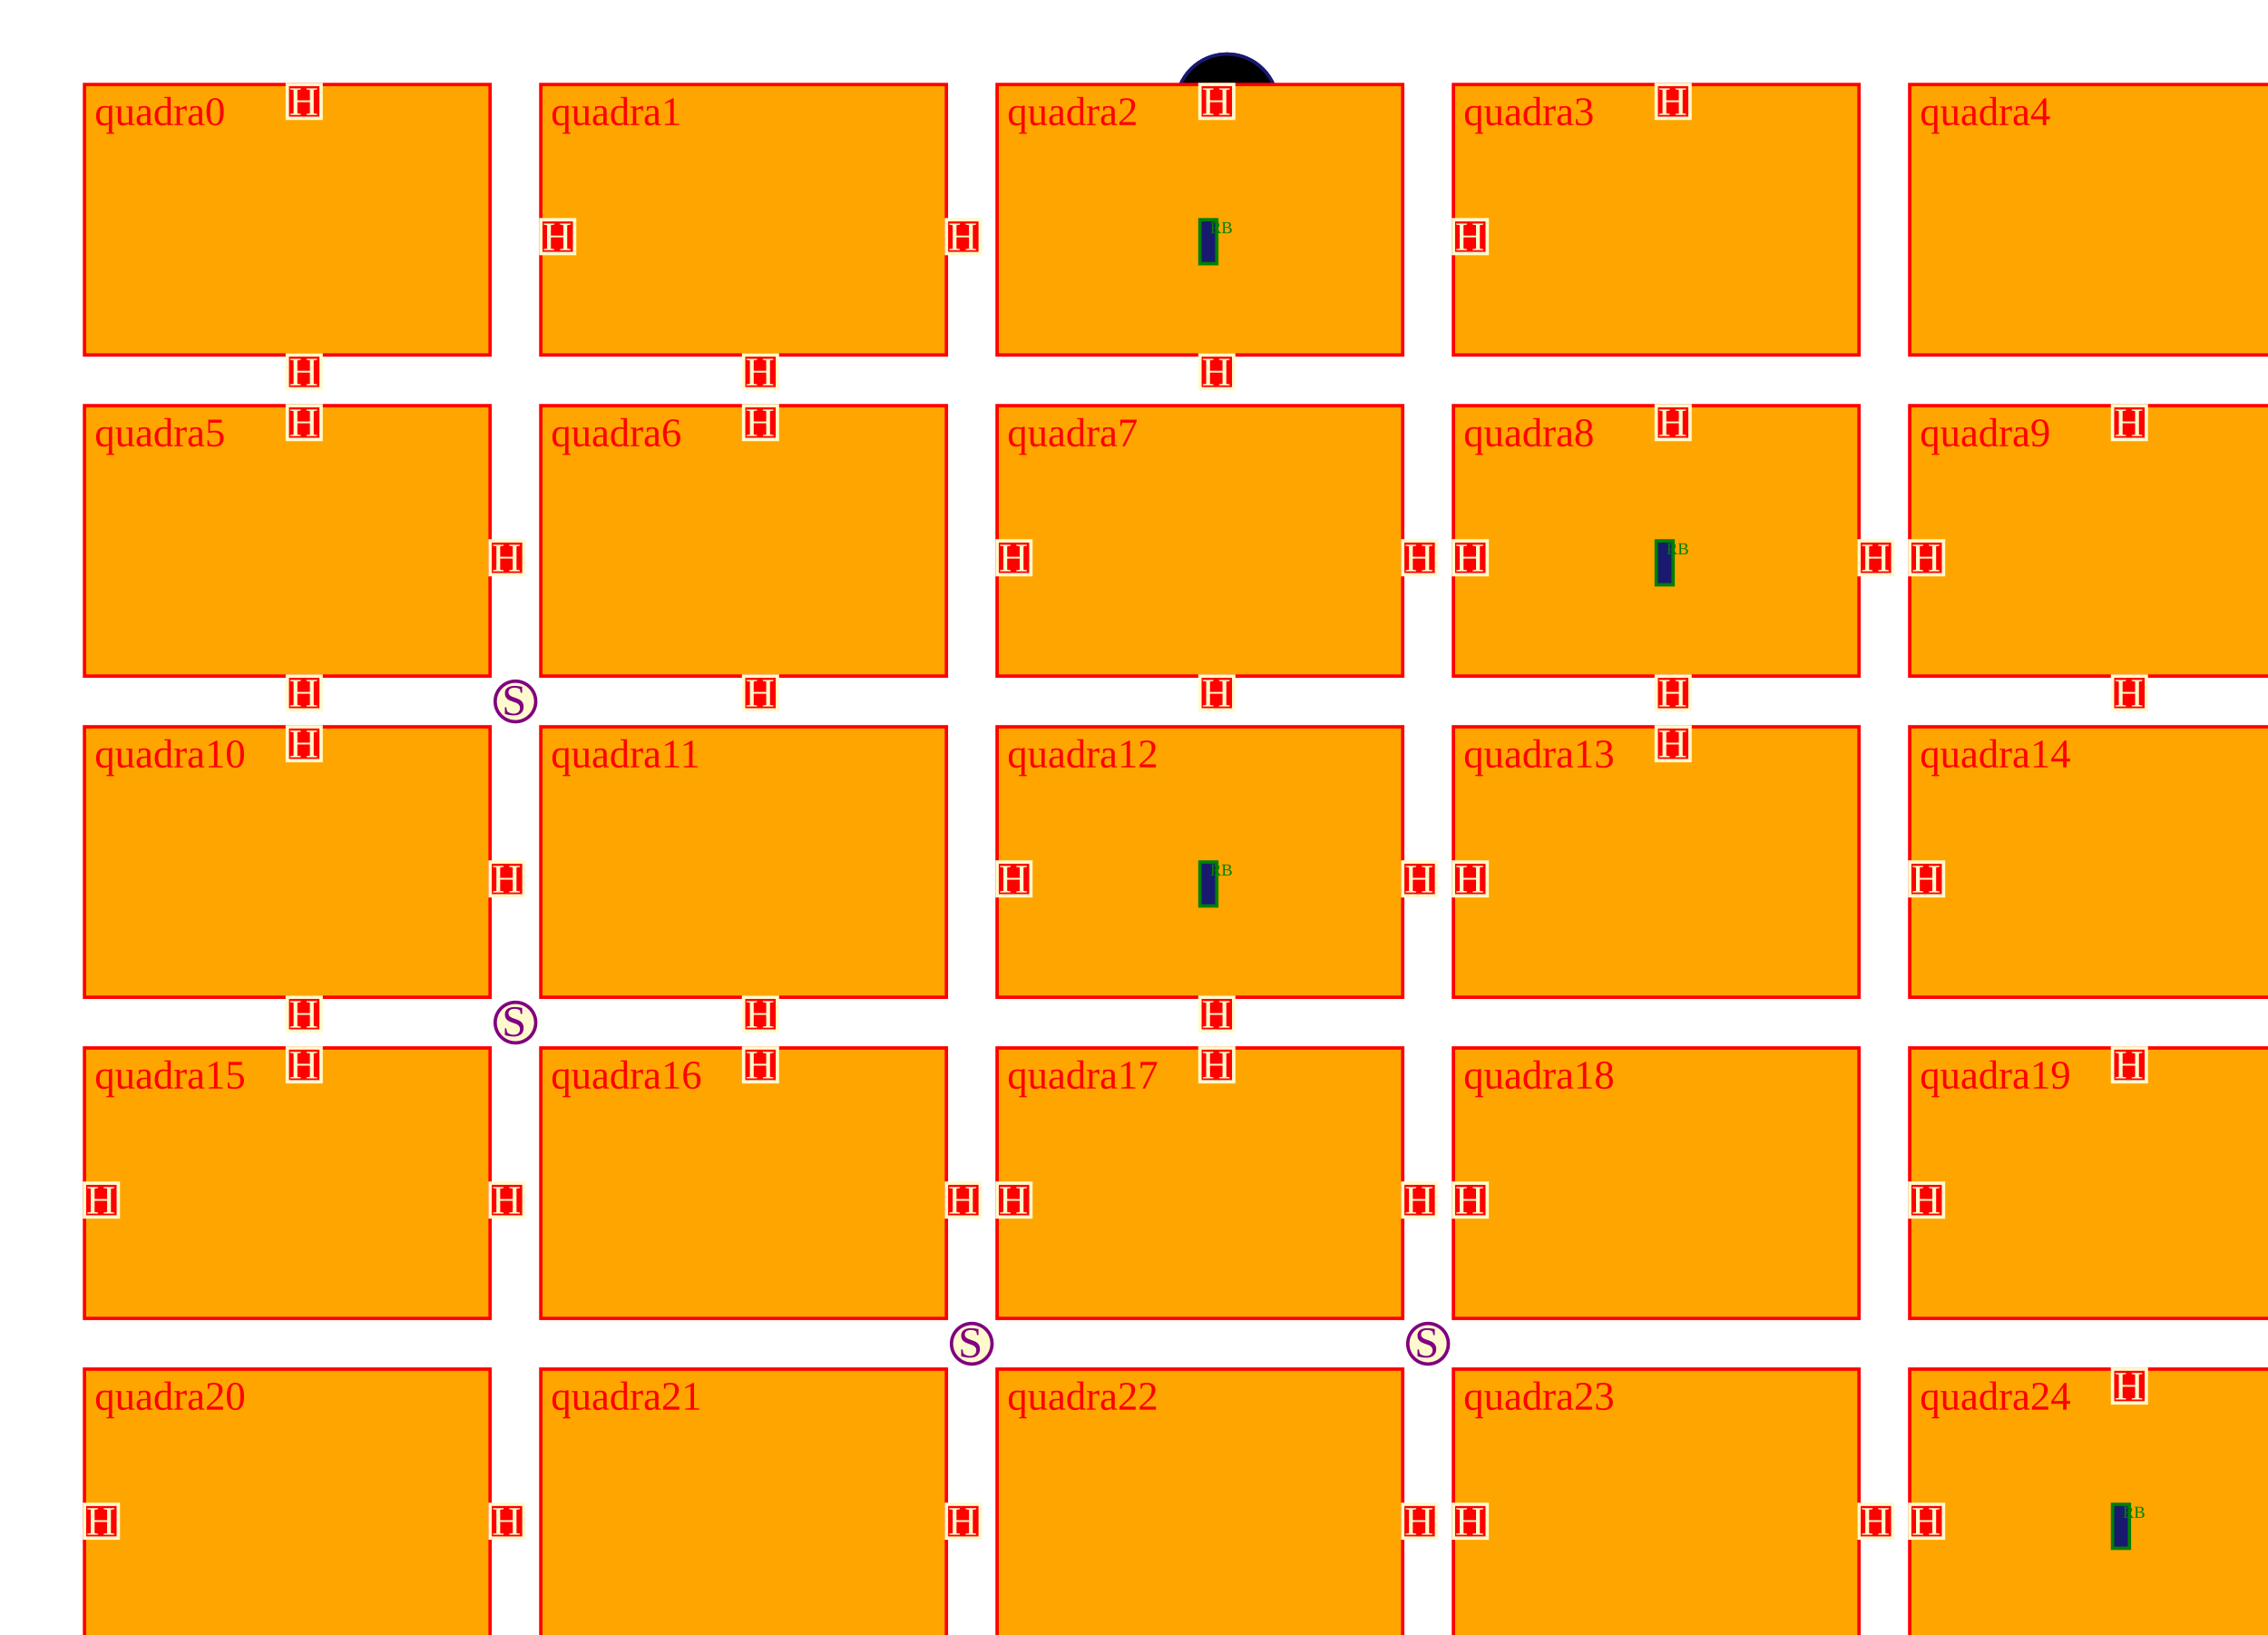
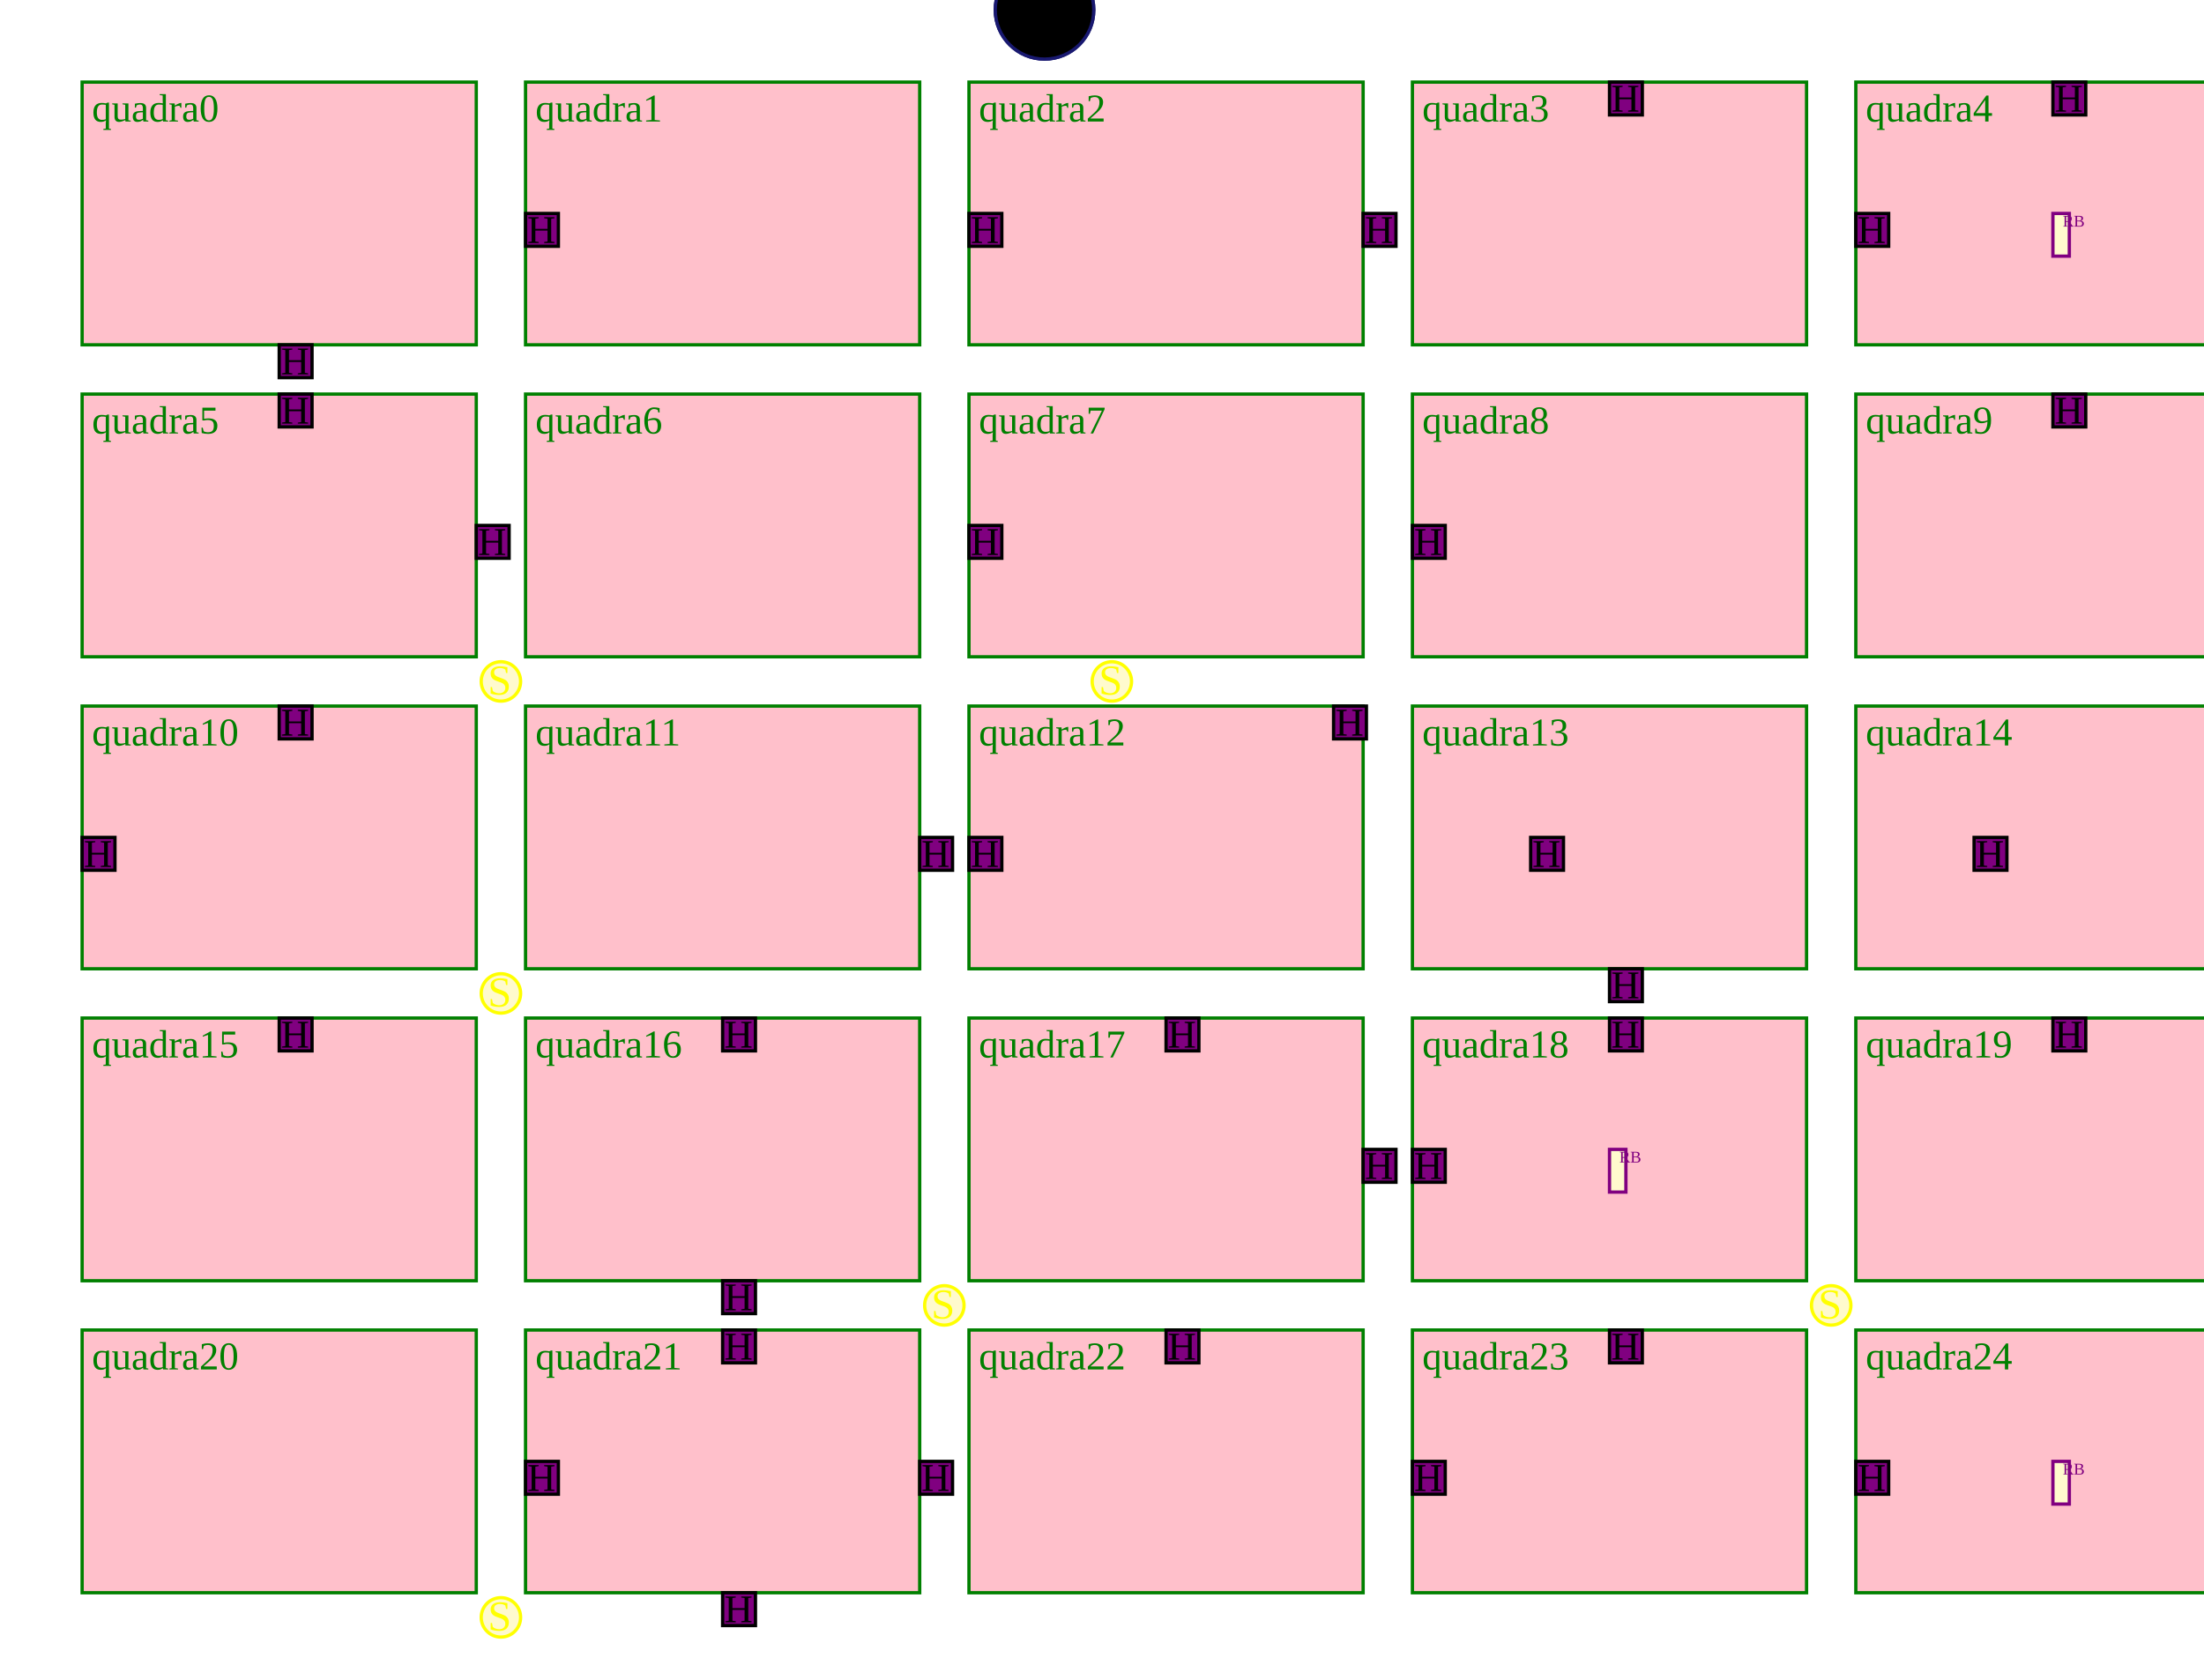
<svg>
-   <circle cx="363" cy="31" r="15" fill="black" stroke="midnightblue" stroke-width="1" />
-   <rect x="66" y="220" width="30" height="30" fill="black" stroke="midnightblue" stroke-width="1" />
-   <circle cx="363" cy="31" r="15" fill="black" stroke="midnightblue" stroke-width="1" />
-   <rect x="66" y="220" width="30" height="30" fill="black" stroke="midnightblue" stroke-width="1" />
-   <rect x="25" y="25" width="120" height="80" fill="orange" stroke="red" stroke-width="1" />
-   <text x="28" y="37" font-size="12" fill="red"> quadra0 </text>
-   <rect x="160" y="25" width="120" height="80" fill="orange" stroke="red" stroke-width="1" />
-   <text x="163" y="37" font-size="12" fill="red"> quadra1 </text>
-   <rect x="295" y="25" width="120" height="80" fill="orange" stroke="red" stroke-width="1" />
-   <text x="298" y="37" font-size="12" fill="red"> quadra2 </text>
-   <rect x="430" y="25" width="120" height="80" fill="orange" stroke="red" stroke-width="1" />
-   <text x="433" y="37" font-size="12" fill="red"> quadra3 </text>
-   <rect x="565" y="25" width="120" height="80" fill="orange" stroke="red" stroke-width="1" />
-   <text x="568" y="37" font-size="12" fill="red"> quadra4 </text>
-   <rect x="25" y="120" width="120" height="80" fill="orange" stroke="red" stroke-width="1" />
-   <text x="28" y="132" font-size="12" fill="red"> quadra5 </text>
-   <rect x="160" y="120" width="120" height="80" fill="orange" stroke="red" stroke-width="1" />
-   <text x="163" y="132" font-size="12" fill="red"> quadra6 </text>
-   <rect x="295" y="120" width="120" height="80" fill="orange" stroke="red" stroke-width="1" />
-   <text x="298" y="132" font-size="12" fill="red"> quadra7 </text>
-   <rect x="430" y="120" width="120" height="80" fill="orange" stroke="red" stroke-width="1" />
-   <text x="433" y="132" font-size="12" fill="red"> quadra8 </text>
-   <rect x="565" y="120" width="120" height="80" fill="orange" stroke="red" stroke-width="1" />
-   <text x="568" y="132" font-size="12" fill="red"> quadra9 </text>
-   <rect x="25" y="215" width="120" height="80" fill="orange" stroke="red" stroke-width="1" />
-   <text x="28" y="227" font-size="12" fill="red"> quadra10 </text>
-   <rect x="160" y="215" width="120" height="80" fill="orange" stroke="red" stroke-width="1" />
-   <text x="163" y="227" font-size="12" fill="red"> quadra11 </text>
-   <rect x="295" y="215" width="120" height="80" fill="orange" stroke="red" stroke-width="1" />
-   <text x="298" y="227" font-size="12" fill="red"> quadra12 </text>
-   <rect x="430" y="215" width="120" height="80" fill="orange" stroke="red" stroke-width="1" />
-   <text x="433" y="227" font-size="12" fill="red"> quadra13 </text>
-   <rect x="565" y="215" width="120" height="80" fill="orange" stroke="red" stroke-width="1" />
-   <text x="568" y="227" font-size="12" fill="red"> quadra14 </text>
-   <rect x="25" y="310" width="120" height="80" fill="orange" stroke="red" stroke-width="1" />
-   <text x="28" y="322" font-size="12" fill="red"> quadra15 </text>
-   <rect x="160" y="310" width="120" height="80" fill="orange" stroke="red" stroke-width="1" />
-   <text x="163" y="322" font-size="12" fill="red"> quadra16 </text>
-   <rect x="295" y="310" width="120" height="80" fill="orange" stroke="red" stroke-width="1" />
-   <text x="298" y="322" font-size="12" fill="red"> quadra17 </text>
-   <rect x="430" y="310" width="120" height="80" fill="orange" stroke="red" stroke-width="1" />
-   <text x="433" y="322" font-size="12" fill="red"> quadra18 </text>
-   <rect x="565" y="310" width="120" height="80" fill="orange" stroke="red" stroke-width="1" />
-   <text x="568" y="322" font-size="12" fill="red"> quadra19 </text>
-   <rect x="25" y="405" width="120" height="80" fill="orange" stroke="red" stroke-width="1" />
-   <text x="28" y="417" font-size="12" fill="red"> quadra20 </text>
-   <rect x="160" y="405" width="120" height="80" fill="orange" stroke="red" stroke-width="1" />
-   <text x="163" y="417" font-size="12" fill="red"> quadra21 </text>
-   <rect x="295" y="405" width="120" height="80" fill="orange" stroke="red" stroke-width="1" />
-   <text x="298" y="417" font-size="12" fill="red"> quadra22 </text>
-   <rect x="430" y="405" width="120" height="80" fill="orange" stroke="red" stroke-width="1" />
-   <text x="433" y="417" font-size="12" fill="red"> quadra23 </text>
-   <rect x="565" y="405" width="120" height="80" fill="orange" stroke="red" stroke-width="1" />
-   <text x="568" y="417" font-size="12" fill="red"> quadra24 </text>
-   <rect x="85" y="25" width="10" height="10" fill="red" stroke="lemonchiffon" stroke-width="1" />
-   <text x="85.5" y="34" font-size="12" fill="lemonchiffon"> H </text>
-   <rect x="85" y="105" width="10" height="10" fill="red" stroke="lemonchiffon" stroke-width="1" />
-   <text x="85.5" y="114" font-size="12" fill="lemonchiffon"> H </text>
-   <rect x="280" y="65" width="10" height="10" fill="red" stroke="lemonchiffon" stroke-width="1" />
-   <text x="280.5" y="74" font-size="12" fill="lemonchiffon"> H </text>
-   <rect x="220" y="105" width="10" height="10" fill="red" stroke="lemonchiffon" stroke-width="1" />
-   <text x="220.5" y="114" font-size="12" fill="lemonchiffon"> H </text>
-   <rect x="160" y="65" width="10" height="10" fill="red" stroke="lemonchiffon" stroke-width="1" />
-   <text x="160.5" y="74" font-size="12" fill="lemonchiffon"> H </text>
-   <rect x="355" y="25" width="10" height="10" fill="red" stroke="lemonchiffon" stroke-width="1" />
-   <text x="355.5" y="34" font-size="12" fill="lemonchiffon"> H </text>
-   <rect x="355" y="105" width="10" height="10" fill="red" stroke="lemonchiffon" stroke-width="1" />
-   <text x="355.5" y="114" font-size="12" fill="lemonchiffon"> H </text>
-   <rect x="490" y="25" width="10" height="10" fill="red" stroke="lemonchiffon" stroke-width="1" />
-   <text x="490.5" y="34" font-size="12" fill="lemonchiffon"> H </text>
-   <rect x="430" y="65" width="10" height="10" fill="red" stroke="lemonchiffon" stroke-width="1" />
-   <text x="430.5" y="74" font-size="12" fill="lemonchiffon"> H </text>
-   <rect x="685" y="65" width="10" height="10" fill="red" stroke="lemonchiffon" stroke-width="1" />
-   <text x="685.5" y="74" font-size="12" fill="lemonchiffon"> H </text>
-   <rect x="85" y="120" width="10" height="10" fill="red" stroke="lemonchiffon" stroke-width="1" />
-   <text x="85.5" y="129" font-size="12" fill="lemonchiffon"> H </text>
-   <rect x="145" y="160" width="10" height="10" fill="red" stroke="lemonchiffon" stroke-width="1" />
-   <text x="145.5" y="169" font-size="12" fill="lemonchiffon"> H </text>
-   <rect x="85" y="200" width="10" height="10" fill="red" stroke="lemonchiffon" stroke-width="1" />
-   <text x="85.5" y="209" font-size="12" fill="lemonchiffon"> H </text>
-   <rect x="220" y="120" width="10" height="10" fill="red" stroke="lemonchiffon" stroke-width="1" />
-   <text x="220.5" y="129" font-size="12" fill="lemonchiffon"> H </text>
-   <rect x="220" y="200" width="10" height="10" fill="red" stroke="lemonchiffon" stroke-width="1" />
-   <text x="220.5" y="209" font-size="12" fill="lemonchiffon"> H </text>
-   <rect x="415" y="160" width="10" height="10" fill="red" stroke="lemonchiffon" stroke-width="1" />
-   <text x="415.5" y="169" font-size="12" fill="lemonchiffon"> H </text>
-   <rect x="355" y="200" width="10" height="10" fill="red" stroke="lemonchiffon" stroke-width="1" />
-   <text x="355.5" y="209" font-size="12" fill="lemonchiffon"> H </text>
-   <rect x="295" y="160" width="10" height="10" fill="red" stroke="lemonchiffon" stroke-width="1" />
-   <text x="295.5" y="169" font-size="12" fill="lemonchiffon"> H </text>
-   <rect x="490" y="120" width="10" height="10" fill="red" stroke="lemonchiffon" stroke-width="1" />
-   <text x="490.5" y="129" font-size="12" fill="lemonchiffon"> H </text>
-   <rect x="550" y="160" width="10" height="10" fill="red" stroke="lemonchiffon" stroke-width="1" />
-   <text x="550.5" y="169" font-size="12" fill="lemonchiffon"> H </text>
-   <rect x="490" y="200" width="10" height="10" fill="red" stroke="lemonchiffon" stroke-width="1" />
-   <text x="490.5" y="209" font-size="12" fill="lemonchiffon"> H </text>
-   <rect x="430" y="160" width="10" height="10" fill="red" stroke="lemonchiffon" stroke-width="1" />
-   <text x="430.5" y="169" font-size="12" fill="lemonchiffon"> H </text>
-   <rect x="625" y="120" width="10" height="10" fill="red" stroke="lemonchiffon" stroke-width="1" />
-   <text x="625.5" y="129" font-size="12" fill="lemonchiffon"> H </text>
-   <rect x="625" y="200" width="10" height="10" fill="red" stroke="lemonchiffon" stroke-width="1" />
-   <text x="625.5" y="209" font-size="12" fill="lemonchiffon"> H </text>
-   <rect x="565" y="160" width="10" height="10" fill="red" stroke="lemonchiffon" stroke-width="1" />
-   <text x="565.5" y="169" font-size="12" fill="lemonchiffon"> H </text>
-   <rect x="85" y="215" width="10" height="10" fill="red" stroke="lemonchiffon" stroke-width="1" />
-   <text x="85.5" y="224" font-size="12" fill="lemonchiffon"> H </text>
-   <rect x="145" y="255" width="10" height="10" fill="red" stroke="lemonchiffon" stroke-width="1" />
-   <text x="145.5" y="264" font-size="12" fill="lemonchiffon"> H </text>
-   <rect x="85" y="295" width="10" height="10" fill="red" stroke="lemonchiffon" stroke-width="1" />
-   <text x="85.5" y="304" font-size="12" fill="lemonchiffon"> H </text>
-   <rect x="220" y="295" width="10" height="10" fill="red" stroke="lemonchiffon" stroke-width="1" />
-   <text x="220.5" y="304" font-size="12" fill="lemonchiffon"> H </text>
-   <rect x="415" y="255" width="10" height="10" fill="red" stroke="lemonchiffon" stroke-width="1" />
-   <text x="415.5" y="264" font-size="12" fill="lemonchiffon"> H </text>
-   <rect x="355" y="295" width="10" height="10" fill="red" stroke="lemonchiffon" stroke-width="1" />
-   <text x="355.5" y="304" font-size="12" fill="lemonchiffon"> H </text>
-   <rect x="295" y="255" width="10" height="10" fill="red" stroke="lemonchiffon" stroke-width="1" />
-   <text x="295.5" y="264" font-size="12" fill="lemonchiffon"> H </text>
-   <rect x="490" y="215" width="10" height="10" fill="red" stroke="lemonchiffon" stroke-width="1" />
-   <text x="490.5" y="224" font-size="12" fill="lemonchiffon"> H </text>
-   <rect x="430" y="255" width="10" height="10" fill="red" stroke="lemonchiffon" stroke-width="1" />
-   <text x="430.5" y="264" font-size="12" fill="lemonchiffon"> H </text>
-   <rect x="565" y="255" width="10" height="10" fill="red" stroke="lemonchiffon" stroke-width="1" />
-   <text x="565.5" y="264" font-size="12" fill="lemonchiffon"> H </text>
-   <rect x="85" y="310" width="10" height="10" fill="red" stroke="lemonchiffon" stroke-width="1" />
-   <text x="85.5" y="319" font-size="12" fill="lemonchiffon"> H </text>
-   <rect x="145" y="350" width="10" height="10" fill="red" stroke="lemonchiffon" stroke-width="1" />
-   <text x="145.5" y="359" font-size="12" fill="lemonchiffon"> H </text>
-   <rect x="25" y="350" width="10" height="10" fill="red" stroke="lemonchiffon" stroke-width="1" />
-   <text x="25.5" y="359" font-size="12" fill="lemonchiffon"> H </text>
-   <rect x="220" y="310" width="10" height="10" fill="red" stroke="lemonchiffon" stroke-width="1" />
-   <text x="220.5" y="319" font-size="12" fill="lemonchiffon"> H </text>
-   <rect x="280" y="350" width="10" height="10" fill="red" stroke="lemonchiffon" stroke-width="1" />
-   <text x="280.5" y="359" font-size="12" fill="lemonchiffon"> H </text>
-   <rect x="355" y="310" width="10" height="10" fill="red" stroke="lemonchiffon" stroke-width="1" />
-   <text x="355.5" y="319" font-size="12" fill="lemonchiffon"> H </text>
-   <rect x="415" y="350" width="10" height="10" fill="red" stroke="lemonchiffon" stroke-width="1" />
-   <text x="415.5" y="359" font-size="12" fill="lemonchiffon"> H </text>
-   <rect x="295" y="350" width="10" height="10" fill="red" stroke="lemonchiffon" stroke-width="1" />
-   <text x="295.5" y="359" font-size="12" fill="lemonchiffon"> H </text>
-   <rect x="430" y="350" width="10" height="10" fill="red" stroke="lemonchiffon" stroke-width="1" />
-   <text x="430.5" y="359" font-size="12" fill="lemonchiffon"> H </text>
-   <rect x="625" y="310" width="10" height="10" fill="red" stroke="lemonchiffon" stroke-width="1" />
-   <text x="625.5" y="319" font-size="12" fill="lemonchiffon"> H </text>
-   <rect x="565" y="350" width="10" height="10" fill="red" stroke="lemonchiffon" stroke-width="1" />
-   <text x="565.5" y="359" font-size="12" fill="lemonchiffon"> H </text>
-   <rect x="145" y="445" width="10" height="10" fill="red" stroke="lemonchiffon" stroke-width="1" />
-   <text x="145.5" y="454" font-size="12" fill="lemonchiffon"> H </text>
-   <rect x="25" y="445" width="10" height="10" fill="red" stroke="lemonchiffon" stroke-width="1" />
-   <text x="25.5" y="454" font-size="12" fill="lemonchiffon"> H </text>
-   <rect x="280" y="445" width="10" height="10" fill="red" stroke="lemonchiffon" stroke-width="1" />
-   <text x="280.5" y="454" font-size="12" fill="lemonchiffon"> H </text>
-   <rect x="415" y="445" width="10" height="10" fill="red" stroke="lemonchiffon" stroke-width="1" />
-   <text x="415.5" y="454" font-size="12" fill="lemonchiffon"> H </text>
-   <rect x="355" y="485" width="10" height="10" fill="red" stroke="lemonchiffon" stroke-width="1" />
-   <text x="355.5" y="494" font-size="12" fill="lemonchiffon"> H </text>
-   <rect x="550" y="445" width="10" height="10" fill="red" stroke="lemonchiffon" stroke-width="1" />
-   <text x="550.5" y="454" font-size="12" fill="lemonchiffon"> H </text>
-   <rect x="490" y="485" width="10" height="10" fill="red" stroke="lemonchiffon" stroke-width="1" />
-   <text x="490.5" y="494" font-size="12" fill="lemonchiffon"> H </text>
-   <rect x="430" y="445" width="10" height="10" fill="red" stroke="lemonchiffon" stroke-width="1" />
-   <text x="430.5" y="454" font-size="12" fill="lemonchiffon"> H </text>
-   <rect x="625" y="405" width="10" height="10" fill="red" stroke="lemonchiffon" stroke-width="1" />
-   <text x="625.5" y="414" font-size="12" fill="lemonchiffon"> H </text>
-   <rect x="625" y="485" width="10" height="10" fill="red" stroke="lemonchiffon" stroke-width="1" />
-   <text x="625.5" y="494" font-size="12" fill="lemonchiffon"> H </text>
-   <rect x="565" y="445" width="10" height="10" fill="red" stroke="lemonchiffon" stroke-width="1" />
-   <text x="565.5" y="454" font-size="12" fill="lemonchiffon"> H </text>
-   <circle cx="152.5" cy="207.5" r="6" fill="lemonchiffon" stroke="purple" stroke-width="1" />
-   <text x="148.5" y="211.5" font-size="13" fill="purple"> S </text>
-   <circle cx="152.5" cy="302.5" r="6" fill="lemonchiffon" stroke="purple" stroke-width="1" />
-   <text x="148.5" y="306.5" font-size="13" fill="purple"> S </text>
-   <circle cx="287.5" cy="397.5" r="6" fill="lemonchiffon" stroke="purple" stroke-width="1" />
-   <text x="283.5" y="401.5" font-size="13" fill="purple"> S </text>
-   <circle cx="422.5" cy="397.5" r="6" fill="lemonchiffon" stroke="purple" stroke-width="1" />
-   <text x="418.5" y="401.5" font-size="13" fill="purple"> S </text>
-   <circle cx="152.5" cy="492.5" r="6" fill="lemonchiffon" stroke="purple" stroke-width="1" />
-   <text x="148.5" y="496.5" font-size="13" fill="purple"> S </text>
-   <rect x="355" y="65" width="5" height="13" fill="midnightblue" stroke="green" stroke-width="1" />
-   <text x="358" y="69" font-size="5" fill="green"> RB </text>
-   <rect x="490" y="160" width="5" height="13" fill="midnightblue" stroke="green" stroke-width="1" />
-   <text x="493" y="164" font-size="5" fill="green"> RB </text>
-   <rect x="355" y="255" width="5" height="13" fill="midnightblue" stroke="green" stroke-width="1" />
-   <text x="358" y="259" font-size="5" fill="green"> RB </text>
-   <rect x="625" y="445" width="5" height="13" fill="midnightblue" stroke="green" stroke-width="1" />
-   <text x="628" y="449" font-size="5" fill="green"> RB </text>
+   <circle cx="318" cy="3" r="15" fill="black" stroke="midnightblue" stroke-width="1" />
+   <rect x="28" y="141" width="30" height="30" fill="black" stroke="midnightblue" stroke-width="1" />
+   <circle cx="318" cy="3" r="15" fill="black" stroke="midnightblue" stroke-width="1" />
+   <rect x="28" y="141" width="30" height="30" fill="black" stroke="midnightblue" stroke-width="1" />
+   <rect x="25" y="25" width="120" height="80" fill="pink" stroke="green" stroke-width="1" />
+   <text x="28" y="37" font-size="12" fill="green"> quadra0 </text>
+   <rect x="160" y="25" width="120" height="80" fill="pink" stroke="green" stroke-width="1" />
+   <text x="163" y="37" font-size="12" fill="green"> quadra1 </text>
+   <rect x="295" y="25" width="120" height="80" fill="pink" stroke="green" stroke-width="1" />
+   <text x="298" y="37" font-size="12" fill="green"> quadra2 </text>
+   <rect x="430" y="25" width="120" height="80" fill="pink" stroke="green" stroke-width="1" />
+   <text x="433" y="37" font-size="12" fill="green"> quadra3 </text>
+   <rect x="565" y="25" width="120" height="80" fill="pink" stroke="green" stroke-width="1" />
+   <text x="568" y="37" font-size="12" fill="green"> quadra4 </text>
+   <rect x="25" y="120" width="120" height="80" fill="pink" stroke="green" stroke-width="1" />
+   <text x="28" y="132" font-size="12" fill="green"> quadra5 </text>
+   <rect x="160" y="120" width="120" height="80" fill="pink" stroke="green" stroke-width="1" />
+   <text x="163" y="132" font-size="12" fill="green"> quadra6 </text>
+   <rect x="295" y="120" width="120" height="80" fill="pink" stroke="green" stroke-width="1" />
+   <text x="298" y="132" font-size="12" fill="green"> quadra7 </text>
+   <rect x="430" y="120" width="120" height="80" fill="pink" stroke="green" stroke-width="1" />
+   <text x="433" y="132" font-size="12" fill="green"> quadra8 </text>
+   <rect x="565" y="120" width="120" height="80" fill="pink" stroke="green" stroke-width="1" />
+   <text x="568" y="132" font-size="12" fill="green"> quadra9 </text>
+   <rect x="25" y="215" width="120" height="80" fill="pink" stroke="green" stroke-width="1" />
+   <text x="28" y="227" font-size="12" fill="green"> quadra10 </text>
+   <rect x="160" y="215" width="120" height="80" fill="pink" stroke="green" stroke-width="1" />
+   <text x="163" y="227" font-size="12" fill="green"> quadra11 </text>
+   <rect x="295" y="215" width="120" height="80" fill="pink" stroke="green" stroke-width="1" />
+   <text x="298" y="227" font-size="12" fill="green"> quadra12 </text>
+   <rect x="430" y="215" width="120" height="80" fill="pink" stroke="green" stroke-width="1" />
+   <text x="433" y="227" font-size="12" fill="green"> quadra13 </text>
+   <rect x="565" y="215" width="120" height="80" fill="pink" stroke="green" stroke-width="1" />
+   <text x="568" y="227" font-size="12" fill="green"> quadra14 </text>
+   <rect x="25" y="310" width="120" height="80" fill="pink" stroke="green" stroke-width="1" />
+   <text x="28" y="322" font-size="12" fill="green"> quadra15 </text>
+   <rect x="160" y="310" width="120" height="80" fill="pink" stroke="green" stroke-width="1" />
+   <text x="163" y="322" font-size="12" fill="green"> quadra16 </text>
+   <rect x="295" y="310" width="120" height="80" fill="pink" stroke="green" stroke-width="1" />
+   <text x="298" y="322" font-size="12" fill="green"> quadra17 </text>
+   <rect x="430" y="310" width="120" height="80" fill="pink" stroke="green" stroke-width="1" />
+   <text x="433" y="322" font-size="12" fill="green"> quadra18 </text>
+   <rect x="565" y="310" width="120" height="80" fill="pink" stroke="green" stroke-width="1" />
+   <text x="568" y="322" font-size="12" fill="green"> quadra19 </text>
+   <rect x="25" y="405" width="120" height="80" fill="pink" stroke="green" stroke-width="1" />
+   <text x="28" y="417" font-size="12" fill="green"> quadra20 </text>
+   <rect x="160" y="405" width="120" height="80" fill="pink" stroke="green" stroke-width="1" />
+   <text x="163" y="417" font-size="12" fill="green"> quadra21 </text>
+   <rect x="295" y="405" width="120" height="80" fill="pink" stroke="green" stroke-width="1" />
+   <text x="298" y="417" font-size="12" fill="green"> quadra22 </text>
+   <rect x="430" y="405" width="120" height="80" fill="pink" stroke="green" stroke-width="1" />
+   <text x="433" y="417" font-size="12" fill="green"> quadra23 </text>
+   <rect x="565" y="405" width="120" height="80" fill="pink" stroke="green" stroke-width="1" />
+   <text x="568" y="417" font-size="12" fill="green"> quadra24 </text>
+   <rect x="85" y="105" width="10" height="10" fill="purple" stroke="black" stroke-width="1" />
+   <text x="85.5" y="114" font-size="12" fill="black"> H </text>
+   <rect x="160" y="65" width="10" height="10" fill="purple" stroke="black" stroke-width="1" />
+   <text x="160.5" y="74" font-size="12" fill="black"> H </text>
+   <rect x="415" y="65" width="10" height="10" fill="purple" stroke="black" stroke-width="1" />
+   <text x="415.5" y="74" font-size="12" fill="black"> H </text>
+   <rect x="295" y="65" width="10" height="10" fill="purple" stroke="black" stroke-width="1" />
+   <text x="295.5" y="74" font-size="12" fill="black"> H </text>
+   <rect x="490" y="25" width="10" height="10" fill="purple" stroke="black" stroke-width="1" />
+   <text x="490.5" y="34" font-size="12" fill="black"> H </text>
+   <rect x="625" y="25" width="10" height="10" fill="purple" stroke="black" stroke-width="1" />
+   <text x="625.5" y="34" font-size="12" fill="black"> H </text>
+   <rect x="685" y="65" width="10" height="10" fill="purple" stroke="black" stroke-width="1" />
+   <text x="685.5" y="74" font-size="12" fill="black"> H </text>
+   <rect x="565" y="65" width="10" height="10" fill="purple" stroke="black" stroke-width="1" />
+   <text x="565.5" y="74" font-size="12" fill="black"> H </text>
+   <rect x="85" y="120" width="10" height="10" fill="purple" stroke="black" stroke-width="1" />
+   <text x="85.5" y="129" font-size="12" fill="black"> H </text>
+   <rect x="145" y="160" width="10" height="10" fill="purple" stroke="black" stroke-width="1" />
+   <text x="145.5" y="169" font-size="12" fill="black"> H </text>
+   <rect x="295" y="160" width="10" height="10" fill="purple" stroke="black" stroke-width="1" />
+   <text x="295.5" y="169" font-size="12" fill="black"> H </text>
+   <rect x="430" y="160" width="10" height="10" fill="purple" stroke="black" stroke-width="1" />
+   <text x="430.5" y="169" font-size="12" fill="black"> H </text>
+   <rect x="625" y="120" width="10" height="10" fill="purple" stroke="black" stroke-width="1" />
+   <text x="625.5" y="129" font-size="12" fill="black"> H </text>
+   <rect x="85" y="215" width="10" height="10" fill="purple" stroke="black" stroke-width="1" />
+   <text x="85.5" y="224" font-size="12" fill="black"> H </text>
+   <rect x="25" y="255" width="10" height="10" fill="purple" stroke="black" stroke-width="1" />
+   <text x="25.5" y="264" font-size="12" fill="black"> H </text>
+   <rect x="280" y="255" width="10" height="10" fill="purple" stroke="black" stroke-width="1" />
+   <text x="280.5" y="264" font-size="12" fill="black"> H </text>
+   <rect x="295" y="255" width="10" height="10" fill="purple" stroke="black" stroke-width="1" />
+   <text x="295.5" y="264" font-size="12" fill="black"> H </text>
+   <rect x="406" y="215" width="10" height="10" fill="purple" stroke="black" stroke-width="1" />
+   <text x="406.5" y="224" font-size="12" fill="black"> H </text>
+   <rect x="466" y="255" width="10" height="10" fill="purple" stroke="black" stroke-width="1" />
+   <text x="466.5" y="264" font-size="12" fill="black"> H </text>
+   <rect x="490" y="295" width="10" height="10" fill="purple" stroke="black" stroke-width="1" />
+   <text x="490.5" y="304" font-size="12" fill="black"> H </text>
+   <rect x="601" y="255" width="10" height="10" fill="purple" stroke="black" stroke-width="1" />
+   <text x="601.5" y="264" font-size="12" fill="black"> H </text>
+   <rect x="85" y="310" width="10" height="10" fill="purple" stroke="black" stroke-width="1" />
+   <text x="85.5" y="319" font-size="12" fill="black"> H </text>
+   <rect x="220" y="310" width="10" height="10" fill="purple" stroke="black" stroke-width="1" />
+   <text x="220.5" y="319" font-size="12" fill="black"> H </text>
+   <rect x="220" y="390" width="10" height="10" fill="purple" stroke="black" stroke-width="1" />
+   <text x="220.5" y="399" font-size="12" fill="black"> H </text>
+   <rect x="355" y="310" width="10" height="10" fill="purple" stroke="black" stroke-width="1" />
+   <text x="355.5" y="319" font-size="12" fill="black"> H </text>
+   <rect x="415" y="350" width="10" height="10" fill="purple" stroke="black" stroke-width="1" />
+   <text x="415.5" y="359" font-size="12" fill="black"> H </text>
+   <rect x="490" y="310" width="10" height="10" fill="purple" stroke="black" stroke-width="1" />
+   <text x="490.5" y="319" font-size="12" fill="black"> H </text>
+   <rect x="430" y="350" width="10" height="10" fill="purple" stroke="black" stroke-width="1" />
+   <text x="430.5" y="359" font-size="12" fill="black"> H </text>
+   <rect x="625" y="310" width="10" height="10" fill="purple" stroke="black" stroke-width="1" />
+   <text x="625.5" y="319" font-size="12" fill="black"> H </text>
+   <rect x="220" y="405" width="10" height="10" fill="purple" stroke="black" stroke-width="1" />
+   <text x="220.5" y="414" font-size="12" fill="black"> H </text>
+   <rect x="280" y="445" width="10" height="10" fill="purple" stroke="black" stroke-width="1" />
+   <text x="280.5" y="454" font-size="12" fill="black"> H </text>
+   <rect x="220" y="485" width="10" height="10" fill="purple" stroke="black" stroke-width="1" />
+   <text x="220.5" y="494" font-size="12" fill="black"> H </text>
+   <rect x="160" y="445" width="10" height="10" fill="purple" stroke="black" stroke-width="1" />
+   <text x="160.5" y="454" font-size="12" fill="black"> H </text>
+   <rect x="355" y="405" width="10" height="10" fill="purple" stroke="black" stroke-width="1" />
+   <text x="355.5" y="414" font-size="12" fill="black"> H </text>
+   <rect x="490" y="405" width="10" height="10" fill="purple" stroke="black" stroke-width="1" />
+   <text x="490.5" y="414" font-size="12" fill="black"> H </text>
+   <rect x="430" y="445" width="10" height="10" fill="purple" stroke="black" stroke-width="1" />
+   <text x="430.5" y="454" font-size="12" fill="black"> H </text>
+   <rect x="565" y="445" width="10" height="10" fill="purple" stroke="black" stroke-width="1" />
+   <text x="565.5" y="454" font-size="12" fill="black"> H </text>
+   <circle cx="152.5" cy="207.5" r="6" fill="lemonchiffon" stroke="yellow" stroke-width="1" />
+   <text x="148.5" y="211.5" font-size="13" fill="yellow"> S </text>
+   <circle cx="338.5" cy="207.5" r="6" fill="lemonchiffon" stroke="yellow" stroke-width="1" />
+   <text x="334.5" y="211.5" font-size="13" fill="yellow"> S </text>
+   <circle cx="152.5" cy="302.5" r="6" fill="lemonchiffon" stroke="yellow" stroke-width="1" />
+   <text x="148.5" y="306.5" font-size="13" fill="yellow"> S </text>
+   <circle cx="287.5" cy="397.5" r="6" fill="lemonchiffon" stroke="yellow" stroke-width="1" />
+   <text x="283.5" y="401.5" font-size="13" fill="yellow"> S </text>
+   <circle cx="557.5" cy="397.5" r="6" fill="lemonchiffon" stroke="yellow" stroke-width="1" />
+   <text x="553.5" y="401.5" font-size="13" fill="yellow"> S </text>
+   <circle cx="152.5" cy="492.5" r="6" fill="lemonchiffon" stroke="yellow" stroke-width="1" />
+   <text x="148.5" y="496.5" font-size="13" fill="yellow"> S </text>
+   <rect x="625" y="65" width="5" height="13" fill="lemonchiffon" stroke="purple" stroke-width="1" />
+   <text x="628" y="69" font-size="5" fill="purple"> RB </text>
+   <rect x="490" y="350" width="5" height="13" fill="lemonchiffon" stroke="purple" stroke-width="1" />
+   <text x="493" y="354" font-size="5" fill="purple"> RB </text>
+   <rect x="625" y="445" width="5" height="13" fill="lemonchiffon" stroke="purple" stroke-width="1" />
+   <text x="628" y="449" font-size="5" fill="purple"> RB </text>
</svg>
